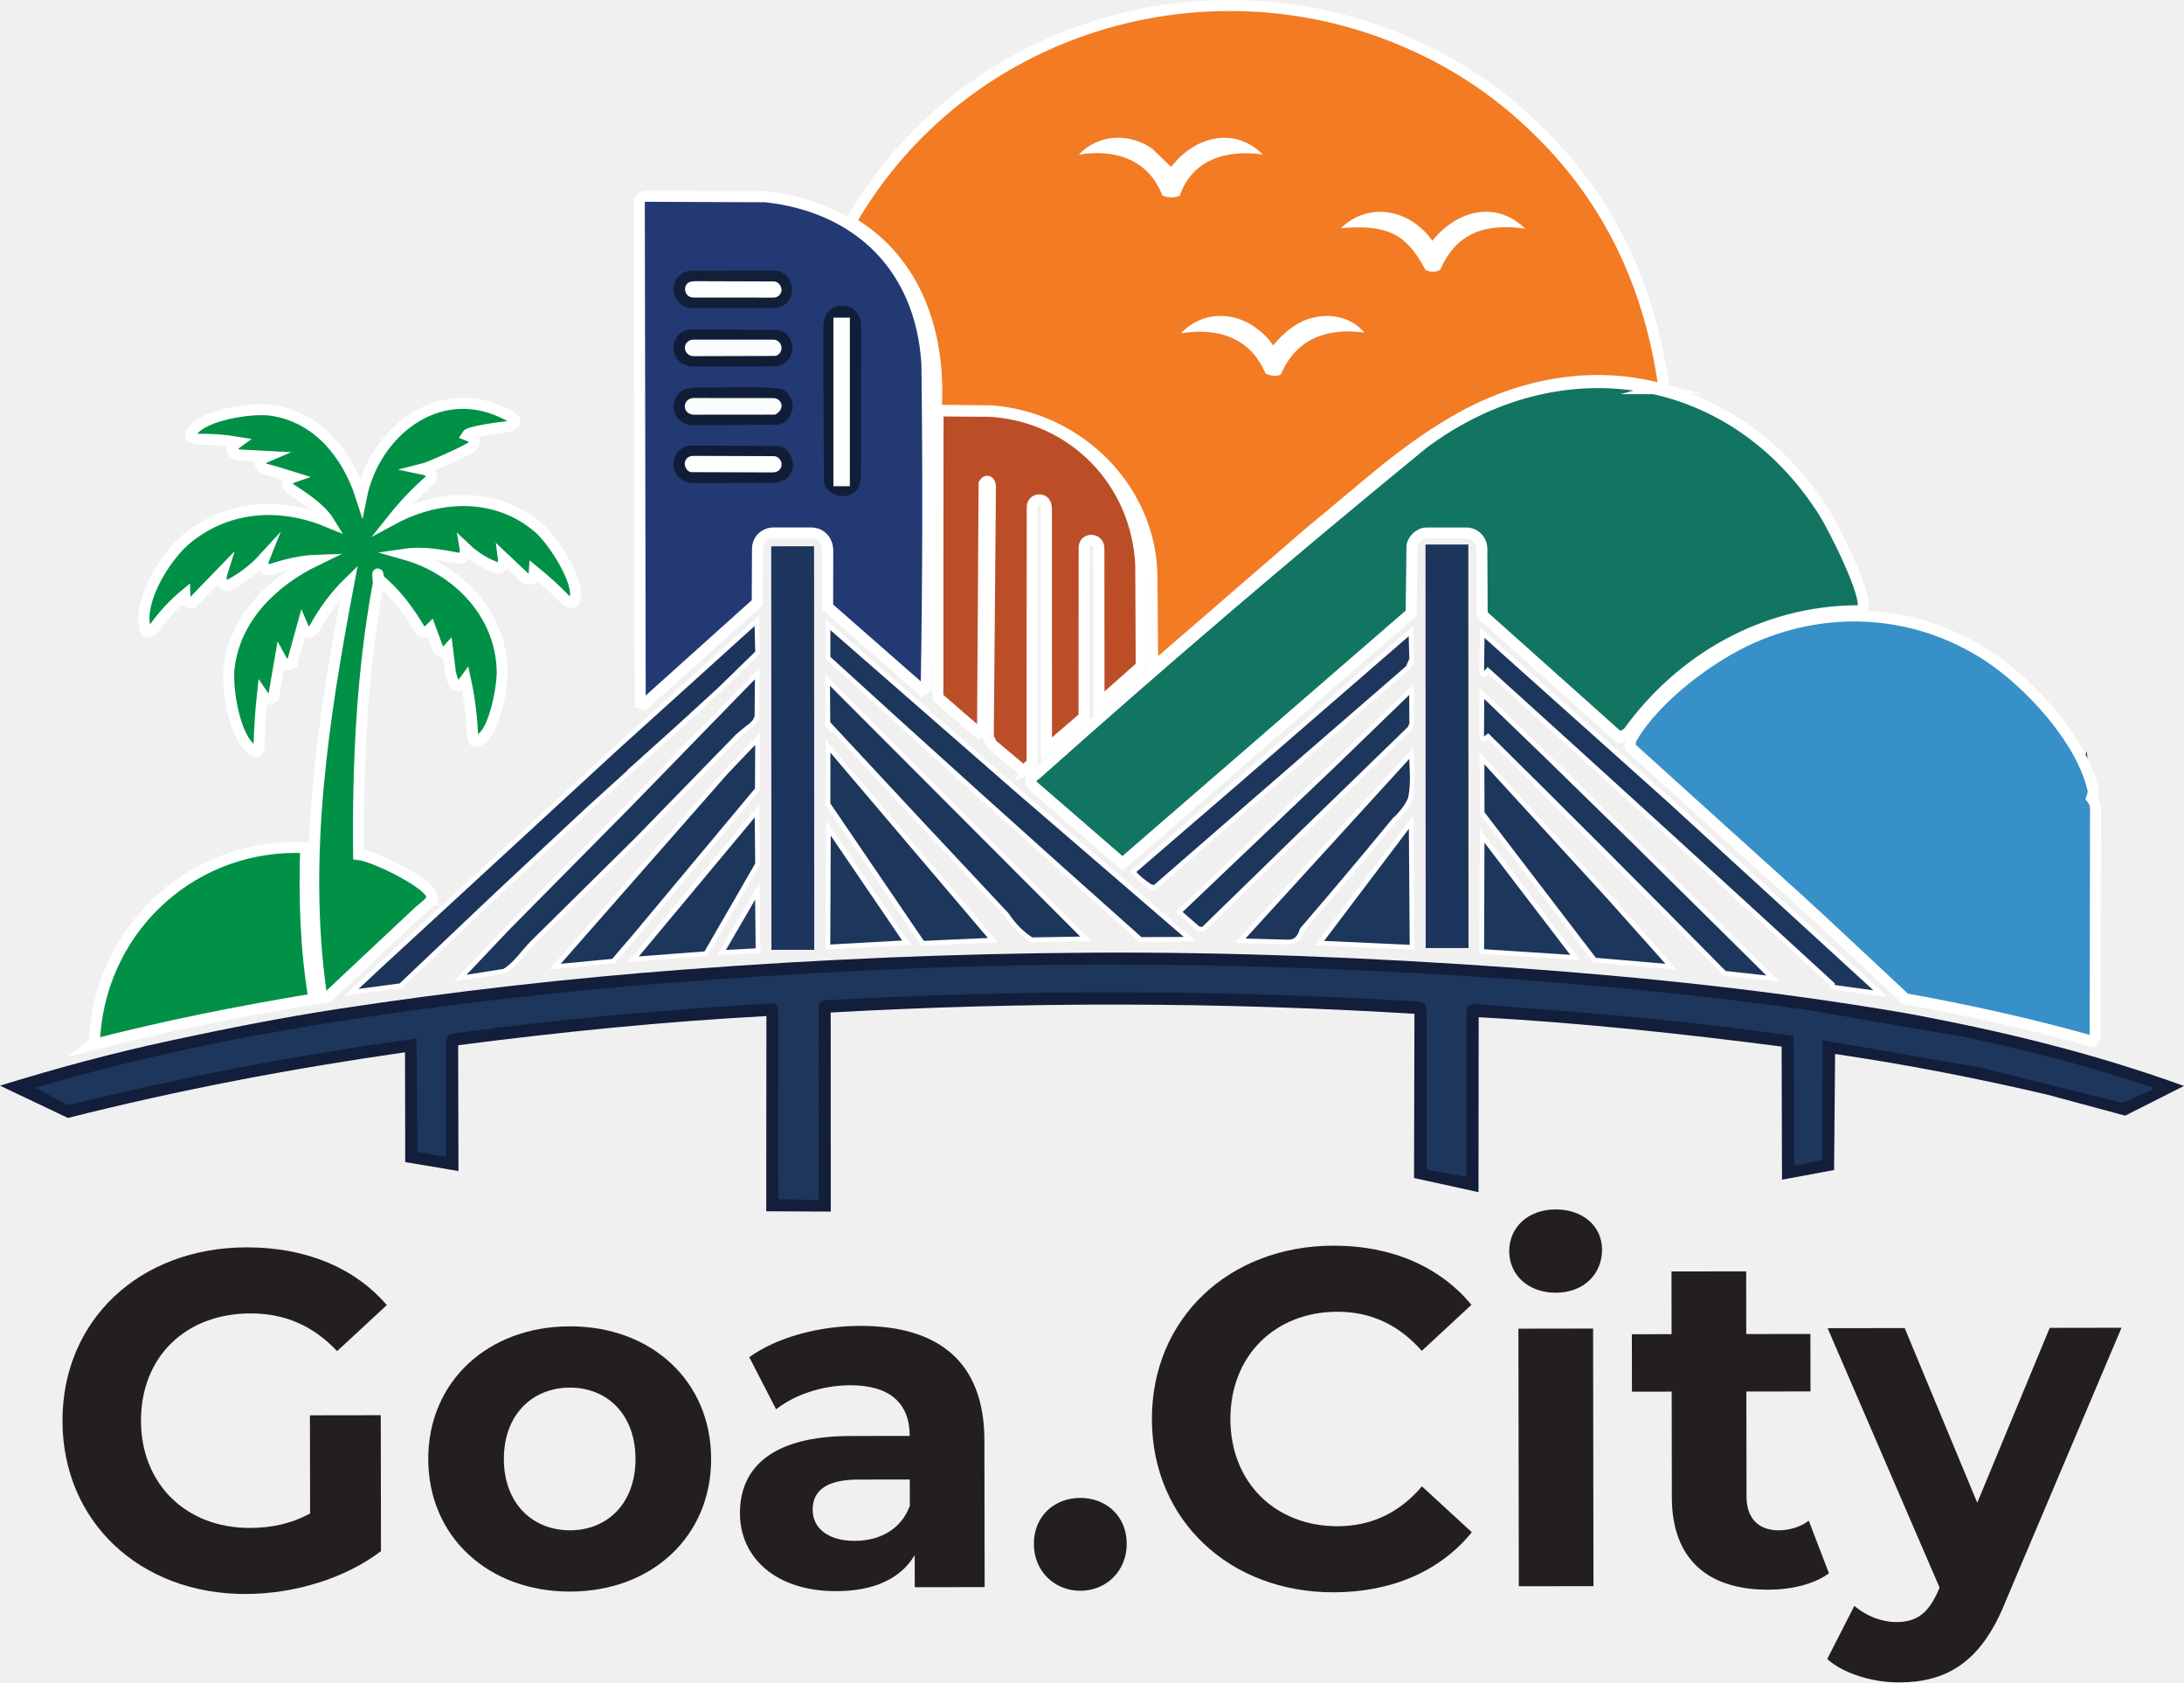
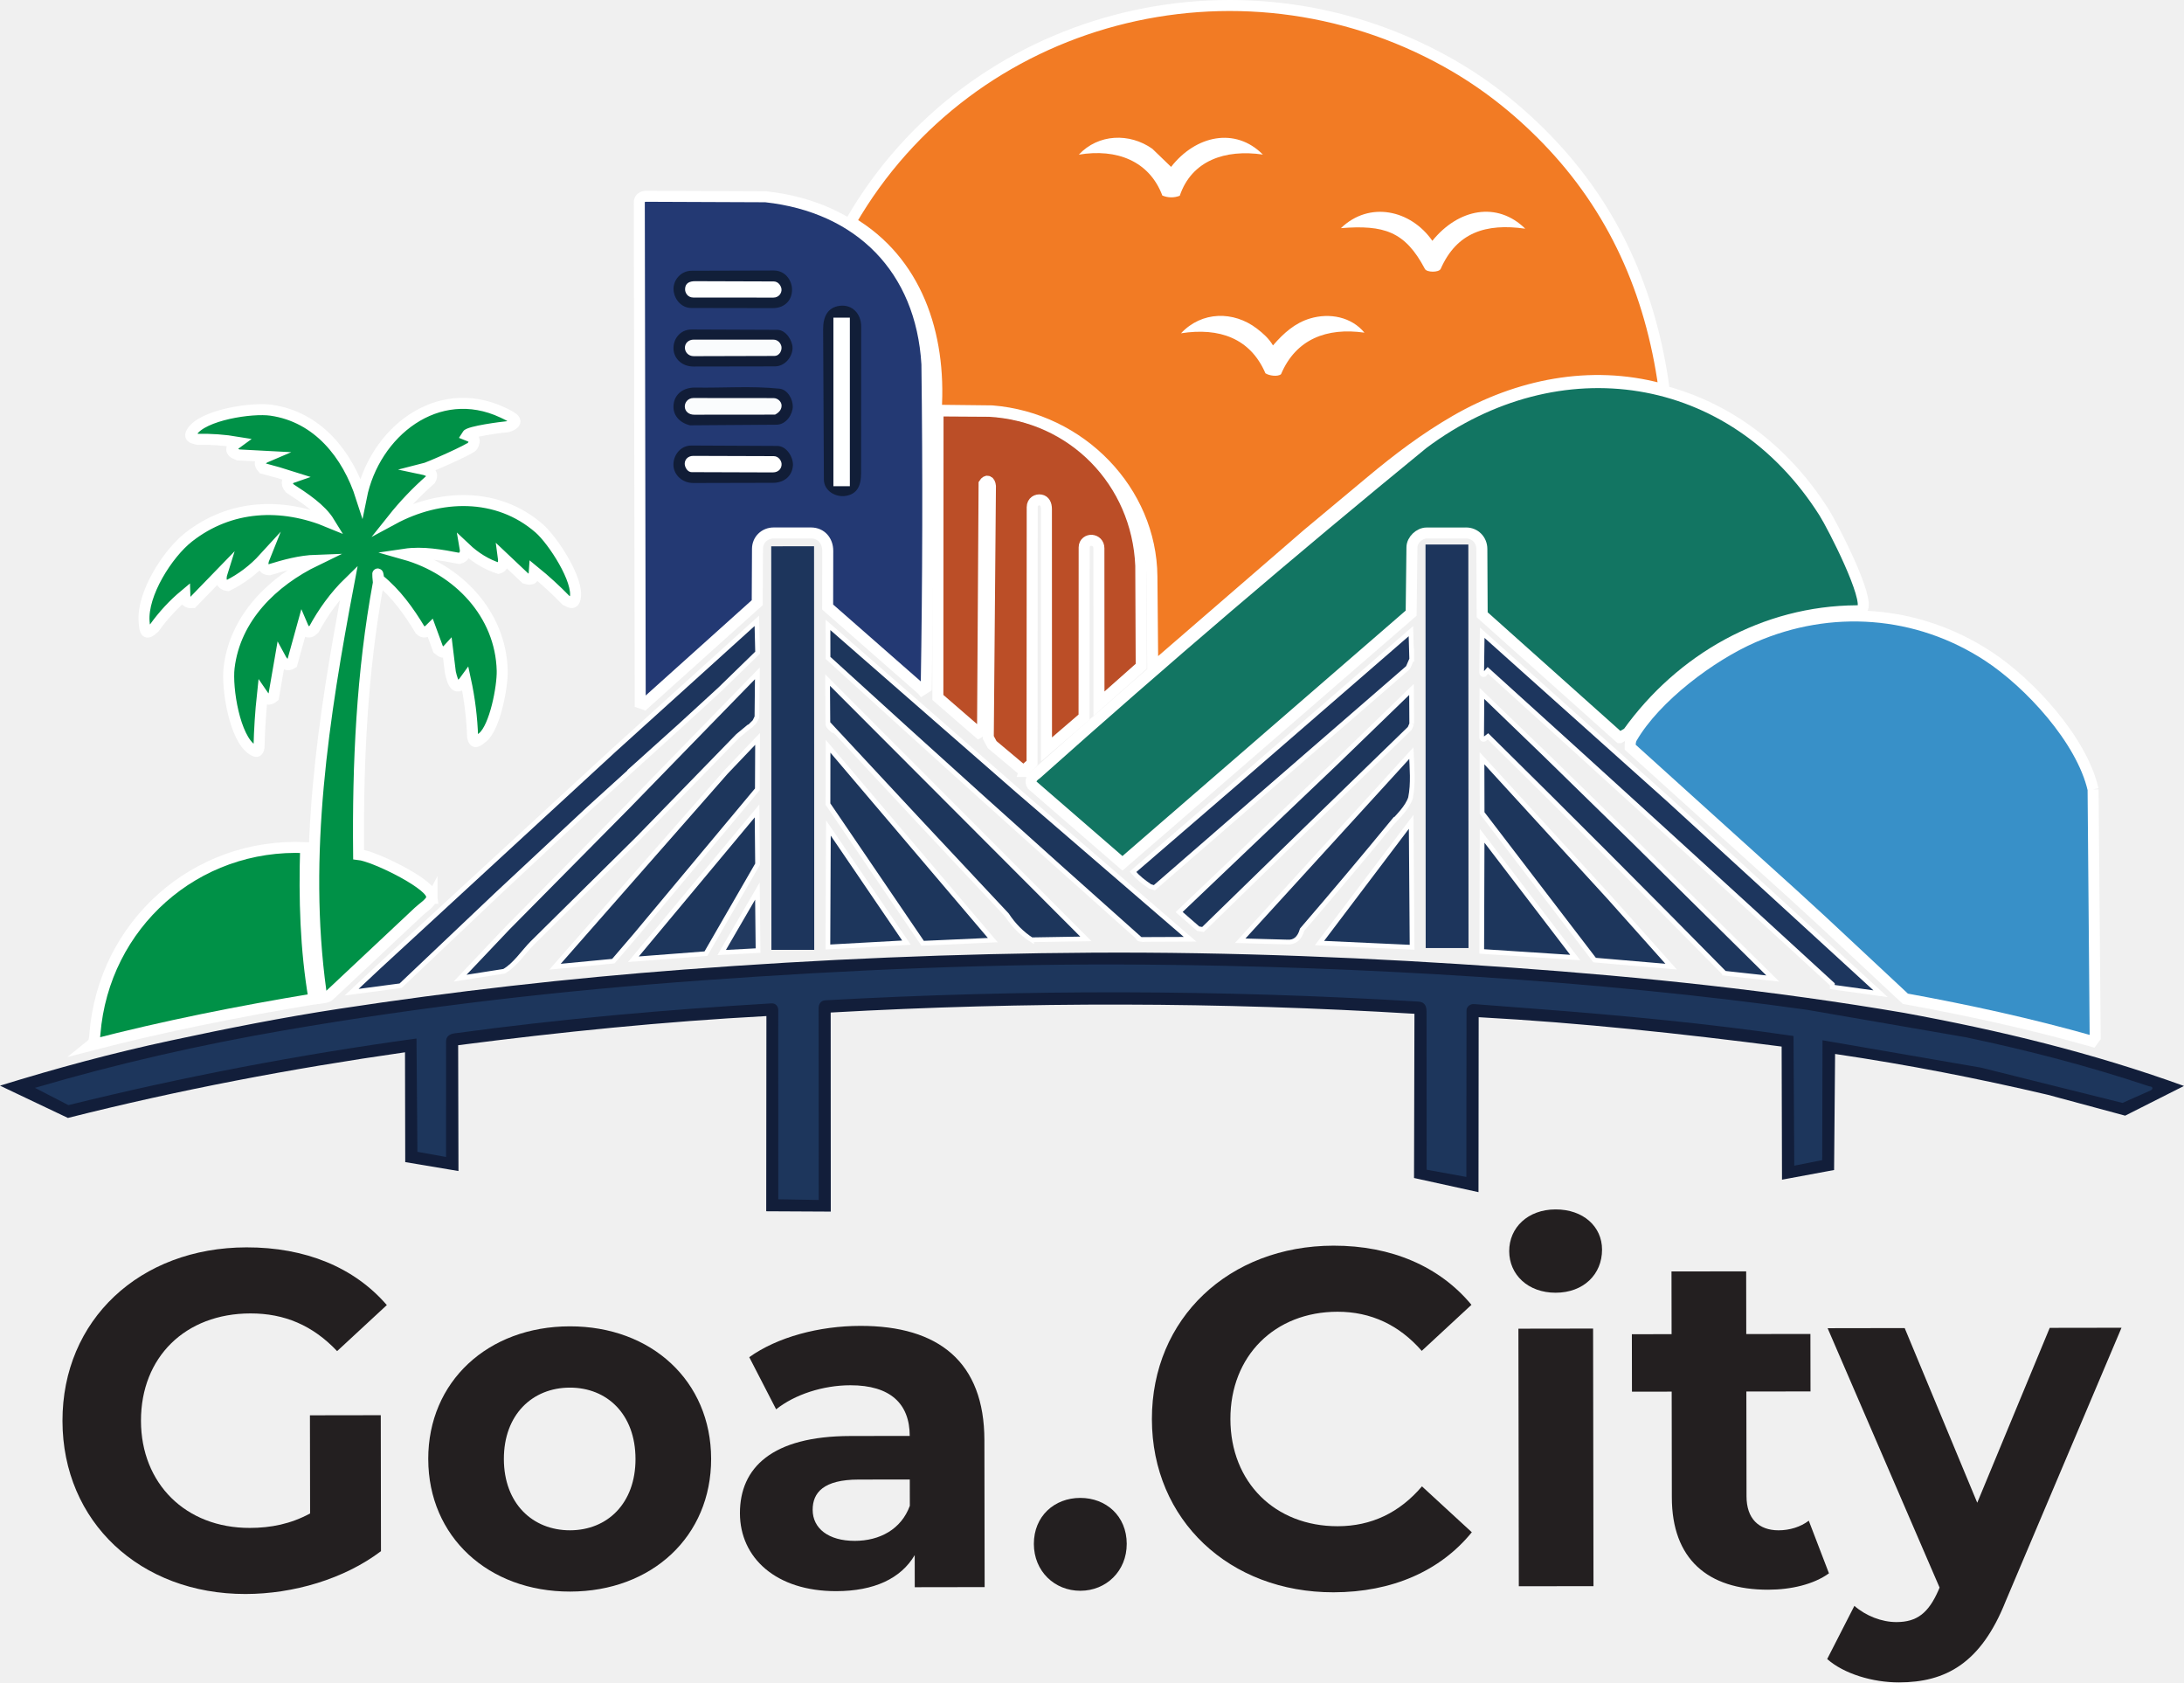
- <svg xmlns="http://www.w3.org/2000/svg" id="Layer_1" viewBox="0 0 1389.18 1069.84">
+ <svg xmlns="http://www.w3.org/2000/svg" id="Layer_1" version="1.1" viewBox="0 0 1389.18 1069.84">
  <defs>
-     <style>.cls-1{fill:#1d355d;}.cls-1,.cls-2,.cls-3,.cls-4,.cls-5,.cls-6,.cls-7,.cls-8,.cls-9,.cls-10,.cls-11,.cls-12,.cls-13{stroke:#fff;stroke-miterlimit:10;}.cls-1,.cls-3,.cls-5,.cls-6,.cls-8,.cls-9,.cls-11{stroke-width:3px;}.cls-2{fill:#127562;}.cls-2,.cls-4,.cls-7,.cls-10,.cls-12,.cls-13{stroke-width:7px;}.cls-3,.cls-14{fill:#1d365c;}.cls-4{fill:#009147;}.cls-5{fill:#21395f;}.cls-15{fill:#231f20;}.cls-16{fill:#111d38;}.cls-17{fill:#1c355d;}.cls-18{fill:#121e3a;}.cls-6{fill:#1e365d;}.cls-7{fill:#bb4e27;}.cls-8{fill:#1d365d;}.cls-9{fill:#1e365c;}.cls-19{fill:#fff;}.cls-10{fill:#233973;}.cls-11{fill:#1d365e;}.cls-12{fill:#f27b24;}.cls-20{fill:#1f383f;}.cls-21{fill:#111d37;}.cls-13{fill:#3890c8;}.cls-22{fill:#111f39;}.cls-23{fill:#111e38;}.cls-24{fill:#feffff;}.cls-25{fill:#fafcfd;}.cls-26{fill:#1d355c;}</style>
+     <style>
+       .st0 {
+         fill: #127562;
+       }
+ 
+       .st0, .st1, .st2, .st3, .st4, .st5, .st6, .st7, .st8, .st9, .st10, .st11, .st12 {
+         stroke: #fff;
+         stroke-miterlimit: 10;
+       }
+ 
+       .st0, .st4, .st8, .st9, .st10, .st12 {
+         stroke-width: 7px;
+       }
+ 
+       .st13 {
+         fill: #111e38;
+       }
+ 
+       .st14 {
+         fill: #231f20;
+       }
+ 
+       .st15 {
+         fill: #111d38;
+       }
+ 
+       .st16, .st11 {
+         fill: #1d365c;
+       }
+ 
+       .st17 {
+         fill: #1c355d;
+       }
+ 
+       .st1 {
+         fill: #1d355d;
+       }
+ 
+       .st1, .st2, .st3, .st5, .st6, .st7, .st11 {
+         stroke-width: 3px;
+       }
+ 
+       .st18 {
+         fill: #121e3a;
+       }
+ 
+       .st2 {
+         fill: #1e365c;
+       }
+ 
+       .st3 {
+         fill: #1e365d;
+       }
+ 
+       .st4 {
+         fill: #bb4e27;
+       }
+ 
+       .st5 {
+         fill: #1d365d;
+       }
+ 
+       .st6 {
+         fill: #21395f;
+       }
+ 
+       .st19 {
+         fill: #fff;
+       }
+ 
+       .st7 {
+         fill: #1d365e;
+       }
+ 
+       .st8 {
+         fill: #3890c8;
+       }
+ 
+       .st20 {
+         fill: #111d37;
+       }
+ 
+       .st9 {
+         fill: #f27b24;
+       }
+ 
+       .st10 {
+         fill: #009147;
+       }
+ 
+       .st21 {
+         fill: #fafcfd;
+       }
+ 
+       .st22 {
+         fill: #feffff;
+       }
+ 
+       .st23 {
+         fill: #111f39;
+       }
+ 
+       .st12 {
+         fill: #233973;
+       }
+ 
+       .st24 {
+         fill: #1d355c;
+       }
+     </style>
  </defs>
-   <path class="cls-20" d="M1328,485.71c-2.26-2.19-1.59-5.7-.83-8.01.66,2.74.48,5.13.83,8.01Z" />
-   <path class="cls-2" d="M1030.22,469.07l-87.45-78.15-.21-41.87c-.03-5.69-4.36-10.13-10.02-10.13l-25.14.03c-4.52,0-9.25,4.42-9.3,9.07l-.5,41.87-183.64,159.1-57.47-49.81c-1.51-2.41-.56-4.79,2.88-7.12,80.34-71.67,162.29-141.67,245.85-210.01,85.86-64.13,196.83-48.1,255.07,43.86,5.63,8.89,29.14,54.84,24.23,61.47-.59.79-1.97.99-3.59,1.02-58.65.39-111.59,30.39-145.51,77.68l-5.19,2.99Z" />
-   <path class="cls-13" d="M1330.42,507.6c1.84,2.17,2.66,4.86,2.48,8.08l-.22,143.99-1.81,2.52c-39.38-11.16-78.72-19.77-118.95-27.09l-52.42-48.95-18.99-17.42-103.62-93.61c0-1.99.05-4.12,1.07-5.88,14.94-25.82,50.31-52.3,77.43-64.09,49.01-21.29,104.06-17.34,148.95,11.92,26.52,17.29,59.7,53.33,66.9,84.82.44,1.92-.2,3.9-.82,5.71Z" />
-   <path class="cls-1" d="M400.34,490.56c-1.43,1.33,32.42-29.15,31.6-28.4l-57.63,52.25-57.42,53.58-62.04,58.82-31.2,4.14,17.03-15.96,149.82-137.99,90.9-82.22.49,20.24-23.95,23.31-28.01,25.67" />
-   <path class="cls-3" d="M726.27,597.42c-1.79-.2-2.53-.62-2.21-1.26-66.25-58.94-132.04-118.2-197.37-177.78l-.03-21.02,120.26,105.03,110.07,94.89-30.72.13Z" />
-   <path class="cls-3" d="M477.2,461.72c-1.19.77,1.48-1.63-7.82,6.2l-63.38,65.12c-2.44,2.41.64-.66,0,0l-67.36,66.58c-5.89,5.93-10.94,13.99-17.99,18l-28.03,4.41,30.29-31.94,76.82-77.64,38.82-39.91,43.2-44.35-.29,27.74c-2.07,4.49-1.16,2.44-4.26,5.79Z" />
-   <path class="cls-3" d="M656.16,597.62c-6.09-3.89-11.34-9.17-15.75-15.83-37.01-39.43-73.65-78.66-109.91-117.71.48,1.05.04,1.01-1.33-.12-.94-1.11-2.55-1.92-2.57-3.85l-.19-27.63,164.27,164.55-34.52.58Z" />
-   <polygon class="cls-3" points="390.12 611.2 353.04 614.74 461.73 491.01 481.87 469.87 481.72 501.95 404.01 595.02 390.12 611.2" />
-   <polygon class="cls-26" points="513.13 604 490.67 604.01 490.56 347.39 517.8 347.38 517.91 604 496.17 604.01 496.19 353.02 512.13 353.03 512.22 599.66 513.13 604" />
-   <polygon class="cls-3" points="586.87 599.83 526.66 511.34 526.71 474.55 631.48 597.82 586.87 599.83" />
-   <polygon class="cls-3" points="449.02 606.44 402.9 609.98 481.52 515.69 481.86 549.54 449.02 606.44" />
-   <polygon class="cls-3" points="576.59 599.44 526.6 602.2 526.93 526.53 576.59 599.44" />
-   <polygon class="cls-5" points="482.17 604.48 459.04 605.72 481.76 566.63 482.17 604.48" />
-   <path class="cls-11" d="M1165.47,627.65l.05-1.71c-72.63-66.68-145.68-133.22-219.15-199.63l-2.3,2.66c-.86.25-1.64-.32-1.62-1.32l.35-25.31,118.53,106.07,134.87,123.51-30.73-4.26Z" />
-   <polygon class="cls-3" points="1062.95 614.68 1014.3 610.52 942.74 517 942.66 482.16 1023.77 570.79 1062.95 614.68" />
-   <path class="cls-17" d="M910.02,599.41l.02-244.8c1.19-6.11,18.71-5.94,20.56-.53l.19,239.17-.69,1.8.16,7.33" />
-   <path class="cls-8" d="M1096.91,618.86c-49.81-50.61-99.95-100.81-150.42-150.61l-2.42,1.85c-.82.28-1.66-.29-1.65-1.28l.2-27.87,39.54,38.13,57.44,56.12,88.02,87.04-30.71-3.36Z" />
-   <path class="cls-6" d="M897.94,419.21l-2.33,5.33c-53.83,46.63-107.6,93.29-161.33,139.98l-2.8-.87c-4.19-2.88-7.47-5.38-10.85-9.26l65.99-56.9,110.82-96.13.51,17.86Z" />
-   <path class="cls-9" d="M885.21,523.54c-18.69,22.7-37.68,45.24-56.96,67.64-1.6,5.59-4.74,8.21-9.42,7.86l-29.96-.82,108.84-119.29c.41,9.64,1.33,19.21-.52,28.46-1.99,6.09-8.01,11.81-11.98,16.16Z" />
-   <path class="cls-3" d="M897.96,460.36l-1.24,2.8c-43.89,42.53-87.74,85.17-131.55,127.91l-3.02-.53-12.14-10.58,99.87-95.11,47.94-46.44.14,21.96Z" />
-   <polygon class="cls-3" points="898.19 602.38 839.31 599.68 897.61 522.61 898.19 602.38" />
-   <polygon class="cls-3" points="1001.96 608.89 942.49 605.02 942.74 531.46 1001.96 608.89" />
-   <path class="cls-18" d="M899.7,644.67c-123.86-7.55-246.87-7.77-371.33-.8l.06,126.59-41.06-.21.12-124.13c-65.45,3.49-130.31,10.05-196.07,18.53l.2,80.01-33.86-5.67-.15-69.83c-72.61,10.4-143.34,23.81-214.42,41.74L0,690.38c36.24-11.2,71.67-20.79,108.68-28.72,36.06-7.73,70.64-14.61,107.21-20.19,72.97-11.13,145.44-19.35,219.24-24.93,86.36-6.54,172.3-10.21,259.12-10.73,89.54-.54,178.3,3.16,267.43,9.51,83.82,5.97,166.66,14.64,249.46,28.76,60.55,11.1,119.31,25.28,178.03,46.48l-37.41,18.89-49.22-13.27c-44.54-10.43-88.41-19.03-135.29-25.96l-.64,73.8-33.13,6.14-.23-84.65c-64.04-8.24-127.17-15.1-192.71-18.67l-.11,111.26-41.01-9.01.27-104.42Z" />
-   <path class="cls-14" d="M907.36,643.01c0-3.77-1.62-5.87-5.13-6.09-125.87-7.68-251.33-7.79-377.23-.83-2.92.16-4.29,2.37-4.29,4.98l.08,121.99-25.75-.43-.02-120.34c0-2.34-1.64-4.41-4.28-4.25-67.72,4.04-134.54,9.92-201.68,19.08-3.09.42-5.32,1.98-5.32,5.12l-.02,73.48-18.22-3.28-.58-72.04c-75.37,10.33-148.5,24.35-221.42,42.35l-21.28-10.99c52.71-15.47,104.74-27.28,158.59-36.58,87.88-15.17,176.03-25.29,265.26-31.72,93.96-6.78,187.66-10.83,281.85-10.06,135.41,1.09,287.92,9.95,421.62,28.76l101.1,17.48c39.64,8.37,77.73,18.24,116.1,31.04.91.3,1.95.12,2.27.97.26.66-.08,1.31-1.02,1.73l-17.93,7.97-89.99-22.43-100.83-17.42-.18,76.22-17.78,3.53-.48-82.46c-55.28-8.09-109.02-13.06-163.7-17.26l-39.59-3.04c-2.16-.17-4.69,1.51-4.7,4.04l-.11,105.88-25.25-4.59-.06-100.78Z" />
-   <path class="cls-4" d="M274.8,571.25c-2.01,3.82-5.49,5.64-8.57,8.53l-56.49,53.02c-1.72,1.61-4.21,1.71-6.18,1.95-.11-1.49.08-2.96.55-4.42-11.97-86.79,1.6-174.49,17.86-260.09-8.97,8.74-16.33,18.95-22.3,29.95-3.39,3.4-5.86,1.19-7.3-2.21l-6.61,23.92c-2.76,1.8-5.25.65-7.47-3.47l-4.29,24.78c-3.03,2.45-4.92,1.58-7.07-1.58-1.2,11.15-1.92,22.36-2.18,33.63-.63,3.17-1.61,3.11-4.18,1.48-11.37-7.2-16.41-39.09-14.84-52.18,3.8-31.73,27.67-54.92,55.38-68.31-10.23.35-20.12,3.07-29.83,6.08-4.64-.24-4.58-4.05-3.18-7.53-6.74,7.39-14.48,13.26-23.21,17.59-4.01-.49-5.16-3.41-3.46-8.77l-19.03,19.62c-3.69.24-4.75-1.3-4.85-4.94-7.19,5.99-13.66,12.97-19.39,20.95-5.52,5.13-5.99,2.5-6.5-3.99-1.38-17.5,14.87-43.13,28.34-53.68,26.41-20.68,59.09-22.11,89.45-9.45-5.31-8.65-15.94-15.58-25.1-21.53-3-3.53-1.69-5.87,2.13-7.18-6.24-2-12.67-3.86-19.29-5.58-2.86-3.09-1.96-5.62,2.72-7.6l-18.41-.97c-5.86-2.13-4.98-4.67-.28-8.06-8.4-1.41-16.9-2.02-25.51-1.84-3.81-.87-5.68-1.51-3.54-4.86,6.82-10.68,37.99-15.43,50.31-13.65,29.61,4.26,48.6,28.08,57.33,55.34,8.27-41.25,48.42-73.34,89.89-53.88,6.28,2.95,12.15,5.83,3.55,8.96-4.36.4-24.8,3.06-26.21,5.42,3.95,1.56,6.04,2.45,3.51,7-1.01,1.81-27.85,13.74-31.6,14.66,3.62.76,7.24,2.48,4.79,6.69-8.77,7.7-16.77,16.09-24,25.18,29.89-16.18,66.64-17.43,93.25,5.79,8.7,7.59,25.52,33.26,22.85,44.53-.88,3.7-2.61,2.99-5.85,1.16-6.36-6.54-13.06-12.68-20.1-18.4-.28,4.28-.94,5.94-5.62,4.53l-14.11-13.33c.53,3.84-.49,6.13-3.04,6.86-7.73-2.51-14.82-6.82-21.28-12.94.63,3.63-.61,5.85-3.7,6.67-11.44-2.19-23.19-4.39-34.79-2.67,33.84,9.54,61.21,37.9,62.09,74.06.25,10.28-4.61,35.93-12.39,42.37-3.4,2.81-5.39,4.43-6.43-.1-.41-12.35-1.92-24.53-4.53-36.53-5.86,8.15-7.94,2.59-9.63-4.71l-1.75-14.26c-2.18,2.41-3.71,1.61-6.01-.35l-4.84-13.18c-2.55,2.54-4.75,2.83-6.61.88-7.17-11.93-15.39-23.36-26.28-32.15-.83-5.23-.92-4.55-.27,2.05-10.57,57.03-13.2,115.4-12.59,172.87,9.96,1.12,42.94,17.34,46.06,25.19.34.85.52,1.76.66,2.69Z" />
-   <path class="cls-4" d="M199.73,635.21c-47.75,7.91-95,17.27-142.01,29.48,2.35-1.89,2.42-4.28,2.66-7.31,5.58-69.42,63.95-121.65,134.03-118.38-.96,32.44-.11,64.5,5.32,96.21Z" />
-   <path class="cls-10" d="M586.55,438.71l-60.11-52.71.07-35.74c.01-6.28-4.12-11.35-10.65-11.35h-23.69c-5.81-.02-10.32,4.36-10.35,10.08l-.17,34.25-71.92,64.62-2.5-.87-.59-318.14c-.02-2.36,1.41-3.62,3.66-4.04l76.69.31c59.7,6.54,98.98,45.81,102.59,106.42.86,68.73.72,137.25-.44,205.54l-2.58,1.64Z" />
-   <path class="cls-21" d="M492.81,232.98l-51.73.09c-6.96.01-12.13-4.62-12.65-10.68-.56-6.54,4.06-12.89,11.48-12.86l54.5.22c5.67.02,9.69,7.05,9.71,11.44.02,5.38-4.52,11.78-11.31,11.79Z" />
-   <path class="cls-25" d="M492.44,226.35l-51.18.14c-3.43,0-5.57-2.62-5.61-5.29-.05-2.81,2.16-5.24,5.61-5.24l50.67.02c2.86,0,4.64,2.22,5.09,4.24.5,2.23-.9,6.12-4.59,6.13Z" />
-   <path class="cls-23" d="M547.7,300.95c0,8.28-2.66,13.4-10.16,14.45-5.74.81-13.46-3.01-13.49-10.53l-.48-95.44c-.04-7.95,2.84-14.06,10.69-14.98s13.51,5.05,13.5,13.21l-.06,93.29Z" />
-   <rect class="cls-24" x="530.5" y="201.17" width="10.47" height="107.18" transform="translate(-.4 .83)" />
-   <path class="cls-21" d="M491.62,307.02l-50.64.12c-6.73.02-12.24-4.86-12.61-11.03s4.15-12.84,11.52-12.8l54.46.26c6.34.03,10.32,7.68,10.02,12.34-.42,6.58-5.35,11.1-12.74,11.12Z" />
-   <path class="cls-19" d="M491.5,300.41l-51.48-.17c-3.06,0-4.56-3.65-4.49-5.49.1-2.66,2.15-4.86,5.48-4.85l51.12.16c2.96,0,4.83,2.72,5,4.78.22,2.63-1.53,5.58-5.62,5.57Z" />
-   <path class="cls-22" d="M491.56,195.94l-51.77-.09c-6.82-.01-11.29-6.19-11.38-12.07-.09-5.72,4.64-11.6,11.55-11.62l52.16-.15c7.15-.02,11.48,5.98,11.67,11.8.21,6.56-4.18,12.13-12.24,12.12Z" />
-   <path class="cls-24" d="M491.95,189.25l-50.85-.03c-3.67,0-5.42-2.99-5.34-5.46.12-3.7,2.73-4.96,6.48-4.95l49.89.16c2.95,0,4.74,2.81,4.95,4.87.27,2.54-1.72,5.41-5.14,5.41Z" />
-   <path class="cls-16" d="M493.9,270.07l-55.03.39c-7.03-1.77-11.05-6.79-10.44-13.07.69-7.06,6.52-11.07,13.84-10.94,18.02.31,35.53-1.13,53.45.7,5.42.55,8.6,6.89,8.55,11.35-.04,4.74-4.03,11.53-10.37,11.57Z" />
-   <path class="cls-25" d="M492.99,263.66l-51.48.05c-3.46,0-5.84-2.19-5.93-5.09-.09-2.69,2.02-5.52,5.52-5.52l50.86.05c2.86,0,4.95,2.28,5.15,4.31.22,2.35-.98,4.56-4.11,6.2Z" />
-   <path class="cls-7" d="M651.39,490.54l-20.31-17.04-2.46-4.56,1.37-159.82c-.3-3.21-2.32-4.33-4.04-1.54l-.98,156.85-2.5,1.52-25.92-22.45.11-182.19,32.43.2c53.24,2.9,94.3,44.85,96.52,98.23l.28,63.95-26.86,23.79-.05-98.83c0-3.13-2.17-4.83-4.44-5.05s-4.93,1.32-4.94,4.51l-.07,107.9-23.88,20.53-.05-152.8c0-3.12-1.14-5.34-3.61-5.79s-5.42,1.02-5.43,4.58l-.1,162.69c-1.46,1.79-4.58,3.59-5.1,5.33Z" />
-   <path class="cls-12" d="M1055.98,247.13c-44.36-11.84-90.43-2.62-130.18,20.34-19.53,11.29-36.51,24.16-53.77,38.55l-40.25,33.55-98.56,85.24-.52-58.33c-.49-54.03-44.96-100.64-101.66-105.2l-35.55-.4c3.13-48.45-12.54-95.03-54.42-119.72C617.2,9.29,787.21-34.83,920.37,39.48c23.69,13.22,44.39,29.5,63.25,48.89,42.79,43.98,66.37,97.45,74.76,158.2-.99.7-2.02.45-2.41.56Z" />
-   <path class="cls-19" d="M867.89,211.54c-23.94-3.42-43.6,4.08-53.05,26.38-2.03,1.79-7.62,1.02-9.94-.56-9.59-22.27-29.35-29.24-53.69-25.42,13.18-14.1,33.46-14.34,48.29-2.97,4.07,3.12,7.56,6.26,10.21,10.68,6.9-7.96,14.03-14.26,23.53-17.11,12.54-3.77,26.38-1,34.66,9.01Z" />
-   <path class="cls-19" d="M803.28,98.29c-24.06-3.55-45.34,3.88-52.87,26.2-3.73,1.39-7.41,1.34-11.08-.15-8.31-22.02-29.07-30.01-53.13-26,12.48-13.32,32.31-13.93,46.75-3.74l11.95,11.53c15.62-20.05,40.86-25.51,58.37-7.85Z" />
-   <path class="cls-19" d="M970.16,145.42c-25.07-3.58-43.62,2.44-53.81,25.63-1.25,2.29-8.81,2.26-10.02-.05-12.58-23.89-26.05-28.09-53.41-25.92,18.07-17.45,44.42-11.66,58.16,8.05,16.58-20.46,41.22-25.22,59.08-7.72Z" />
-   <polygon class="cls-26" points="929.3 602.86 906.84 602.87 906.73 346.25 933.97 346.24 934.08 602.86 912.34 602.87 912.36 351.88 928.3 351.89 928.39 598.52 929.3 602.86" />
-   <path class="cls-15" d="M197.14,900l45.06-.07.13,86.47c-23.42,17.7-55.67,27.18-86.12,27.23-66.98.1-116.37-45.79-116.47-110.03-.1-64.24,49.15-110.29,117.05-110.4,37.45-.06,68.52,12.68,89.26,36.7l-31.62,29.28c-15.55-16.42-33.53-24-55.15-23.97-41.41.06-69.68,27.81-69.61,68.31.06,39.88,28.42,68.16,69.22,68.09,13.4-.02,25.88-2.48,38.35-9.19l-.1-62.41Z" />
-   <path class="cls-15" d="M272.39,927.89c-.08-49.32,37.93-84.39,89.99-84.47s89.87,34.87,89.95,84.2-37.62,84.39-89.68,84.47-90.17-34.87-90.25-84.2ZM404.22,927.69c-.04-28.31-18.03-45.34-41.78-45.3-23.75.04-41.99,17.12-41.94,45.43s18.34,45.34,42.09,45.3c23.75-.04,41.68-17.11,41.64-45.43Z" />
-   <path class="cls-15" d="M626.15,915.77l.15,93.47-44.45.07-.03-20.4c-8.81,14.93-25.84,22.87-49.9,22.91-38.36.06-61.23-21.22-61.27-49.53-.04-28.92,20.32-49.05,70.25-49.13l37.75-.06c-.03-20.4-12.23-32.25-37.8-32.21-17.35.03-35.31,5.84-47.17,15.3l-17.1-33.16c17.94-12.81,44.42-19.86,70.6-19.9,49.93-.08,78.89,23.02,78.97,72.64ZM578.72,957.56l-.03-16.75-32.58.05c-22.23.03-29.21,8.26-29.2,19.23.02,11.87,10.08,19.77,26.82,19.75,15.83-.02,29.52-7.35,34.98-22.28Z" />
-   <path class="cls-15" d="M657.61,981.79c-.03-17.66,13.05-29.25,29.49-29.27,16.44-.03,29.55,11.52,29.58,29.18.03,17.35-13.05,29.86-29.49,29.88-16.44.03-29.55-12.44-29.58-29.79Z" />
-   <path class="cls-15" d="M732.69,902.51c-.1-64.24,49.15-110.29,115.52-110.39,36.84-.06,67.61,13.29,87.74,37.62l-31.62,29.28c-14.33-16.42-32.31-24.92-53.62-24.88-39.88.06-68.16,28.12-68.09,68.3s28.42,68.16,68.31,68.09c21.31-.03,39.26-8.59,53.54-25.35l31.71,29.18c-20.06,24.69-50.79,38.14-87.93,38.19-66.07.1-115.46-45.79-115.56-110.03Z" />
-   <path class="cls-15" d="M959.96,795.6c-.02-14.92,11.83-26.51,29.49-26.53,17.66-.03,29.55,10.92,29.57,25.53.02,15.83-11.83,27.42-29.49,27.45-17.66.03-29.55-11.52-29.57-26.44ZM965.82,844.91l47.5-.07.25,163.8-47.5.07-.25-163.8Z" />
-   <path class="cls-15" d="M1163.35,1000.49c-9.73,7.02-24.04,10.39-38.65,10.41-38.67.06-61.23-19.69-61.29-58.67l-.1-67.29-25.27.04-.06-36.54,25.27-.04-.06-39.88,47.5-.07.06,39.88,40.8-.06.06,36.54-40.8.06.1,66.68c.02,14,7.65,21.6,20.43,21.58,7-.01,14-2.15,19.17-6.12l12.84,33.47Z" />
-   <path class="cls-15" d="M1349.43,844.32l-73.71,173.96c-15.77,39.6-38.28,51.51-67.81,51.56-16.75.03-35.02-5.43-45.69-14.85l17.3-33.82c7.32,6.38,17.37,10.33,26.81,10.31,13.09-.02,20.39-5.82,26.76-20.44l.61-1.52-71.2-164.91,49.02-.08,46.15,111.06,46.1-111.2,45.67-.07Z" />
+   <path class="st0" d="M1030.22,469.07l-87.45-78.15-.21-41.87c-.03-5.69-4.36-10.13-10.02-10.13l-25.14.03c-4.52,0-9.25,4.42-9.3,9.07l-.5,41.87-183.64,159.1-57.47-49.81c-1.51-2.41-.56-4.79,2.88-7.12,80.34-71.67,162.29-141.67,245.85-210.01,85.86-64.13,196.83-48.1,255.07,43.86,5.63,8.89,29.14,54.84,24.23,61.47-.59.79-1.97.99-3.59,1.02-58.65.39-111.59,30.39-145.51,77.68l-5.19,2.99h0Z" />
+   <path class="st8" d="M1331.35,501.99l1.33,157.68-1.81,2.52c-39.38-11.16-78.72-19.77-118.95-27.09l-52.42-48.95-18.99-17.42-103.62-93.61c0-1.99.05-4.12,1.07-5.88,14.94-25.82,50.31-52.3,77.43-64.09,49.01-21.29,104.06-17.34,148.95,11.92,26.52,17.29,59.81,53.43,67.01,84.92" />
+   <path class="st1" d="M400.34,490.56c-1.43,1.33,32.42-29.15,31.6-28.4l-57.63,52.25-57.42,53.58-62.04,58.82-31.2,4.14,17.03-15.96,149.82-137.99,90.9-82.22.49,20.24-23.95,23.31-28.01,25.67" />
+   <path class="st11" d="M726.27,597.42c-1.79-.2-2.53-.62-2.21-1.26-66.25-58.94-132.04-118.2-197.37-177.78l-.03-21.02,120.26,105.03,110.07,94.89-30.72.13h0Z" />
+   <path class="st11" d="M477.2,461.72c-1.19.77,1.48-1.63-7.82,6.2l-63.38,65.12c-2.44,2.41.64-.66,0,0l-67.36,66.58c-5.89,5.93-10.94,13.99-17.99,18l-28.03,4.41,30.29-31.94,76.82-77.64,38.82-39.91,43.2-44.35-.29,27.74c-2.07,4.49-1.16,2.44-4.26,5.79h0Z" />
+   <path class="st11" d="M656.16,597.62c-6.09-3.89-11.34-9.17-15.75-15.83-37.01-39.43-73.65-78.66-109.91-117.71.48,1.05.04,1.01-1.33-.12-.94-1.11-2.55-1.92-2.57-3.85l-.19-27.63,164.27,164.55-34.52.58h0Z" />
+   <polygon class="st11" points="390.12 611.2 353.04 614.74 461.73 491.01 481.87 469.87 481.72 501.95 404.01 595.02 390.12 611.2" />
+   <polygon class="st24" points="513.13 604 490.67 604.01 490.56 347.39 517.8 347.38 517.91 604 496.17 604.01 496.19 353.02 512.13 353.03 512.22 599.66 513.13 604" />
+   <polygon class="st11" points="586.87 599.83 526.66 511.34 526.71 474.55 631.48 597.82 586.87 599.83" />
+   <polygon class="st11" points="449.02 606.44 402.9 609.98 481.52 515.69 481.86 549.54 449.02 606.44" />
+   <polygon class="st11" points="576.59 599.44 526.6 602.2 526.93 526.53 576.59 599.44" />
+   <polygon class="st6" points="482.17 604.48 459.04 605.72 481.76 566.63 482.17 604.48" />
+   <path class="st7" d="M1165.47,627.65l.05-1.71c-72.63-66.68-145.68-133.22-219.15-199.63l-2.3,2.66c-.86.25-1.64-.32-1.62-1.32l.35-25.31,118.53,106.07,134.87,123.51-30.73-4.26h0Z" />
+   <polygon class="st11" points="1062.95 614.68 1014.3 610.52 942.74 517 942.66 482.16 1023.77 570.79 1062.95 614.68" />
+   <path class="st17" d="M910.02,599.41l.02-244.8c1.19-6.11,18.71-5.94,20.56-.53l.19,239.17-.69,1.8.16,7.33" />
+   <path class="st5" d="M1096.91,618.86c-49.81-50.61-99.95-100.81-150.42-150.61l-2.42,1.85c-.82.28-1.66-.29-1.65-1.28l.2-27.87,39.54,38.13,57.44,56.12,88.02,87.04-30.71-3.36v-.02Z" />
+   <path class="st3" d="M897.94,419.21l-2.33,5.33c-53.83,46.63-107.6,93.29-161.33,139.98l-2.8-.87c-4.19-2.88-7.47-5.38-10.85-9.26l65.99-56.9,110.82-96.13.51,17.86h-.01Z" />
+   <path class="st2" d="M885.21,523.54c-18.69,22.7-37.68,45.24-56.96,67.64-1.6,5.59-4.74,8.21-9.42,7.86l-29.96-.82,108.84-119.29c.41,9.64,1.33,19.21-.52,28.46-1.99,6.09-8.01,11.81-11.98,16.16h0Z" />
+   <path class="st11" d="M897.96,460.36l-1.24,2.8c-43.89,42.53-87.74,85.17-131.55,127.91l-3.02-.53-12.14-10.58,99.87-95.11,47.94-46.44.14,21.96h0Z" />
+   <polygon class="st11" points="898.19 602.38 839.31 599.68 897.61 522.61 898.19 602.38" />
+   <polygon class="st11" points="1001.96 608.89 942.49 605.02 942.74 531.46 1001.96 608.89" />
+   <path class="st18" d="M899.7,644.67c-123.86-7.55-246.87-7.77-371.33-.8l.06,126.59-41.06-.21.12-124.13c-65.45,3.49-130.31,10.05-196.07,18.53l.2,80.01-33.86-5.67-.15-69.83c-72.61,10.4-143.34,23.81-214.42,41.74L0,690.38c36.24-11.2,71.67-20.79,108.68-28.72,36.06-7.73,70.64-14.61,107.21-20.19,72.97-11.13,145.44-19.35,219.24-24.93,86.36-6.54,172.3-10.21,259.12-10.73,89.54-.54,178.3,3.16,267.43,9.51,83.82,5.97,166.66,14.64,249.46,28.76,60.55,11.1,119.31,25.28,178.03,46.48l-37.41,18.89-49.22-13.27c-44.54-10.43-88.41-19.03-135.29-25.96l-.64,73.8-33.13,6.14-.23-84.65c-64.04-8.24-127.17-15.1-192.71-18.67l-.11,111.26-41.01-9.01.27-104.42h.01Z" />
+   <path class="st16" d="M907.36,643.01c0-3.77-1.62-5.87-5.13-6.09-125.87-7.68-251.33-7.79-377.23-.83-2.92.16-4.29,2.37-4.29,4.98l.08,121.99-25.75-.43-.02-120.34c0-2.34-1.64-4.41-4.28-4.25-67.72,4.04-134.54,9.92-201.68,19.08-3.09.42-5.32,1.98-5.32,5.12l-.02,73.48-18.22-3.28-.58-72.04c-75.37,10.33-148.5,24.35-221.42,42.35l-21.28-10.99c52.71-15.47,104.74-27.28,158.59-36.58,87.88-15.17,176.03-25.29,265.26-31.72,93.96-6.78,187.66-10.83,281.85-10.06,135.41,1.09,287.92,9.95,421.62,28.76l101.1,17.48c39.64,8.37,77.73,18.24,116.1,31.04.91.3,1.95.12,2.27.97.26.66-.08,1.31-1.02,1.73l-17.93,7.97-89.99-22.43-100.83-17.42-.18,76.22-17.78,3.53-.48-82.46c-55.28-8.09-109.02-13.06-163.7-17.26l-39.59-3.04c-2.16-.17-4.69,1.51-4.7,4.04l-.11,105.88-25.25-4.59-.06-100.78-.03-.03Z" />
+   <path class="st10" d="M274.8,571.25c-2.01,3.82-5.49,5.64-8.57,8.53l-56.49,53.02c-1.72,1.61-4.21,1.71-6.18,1.95-.11-1.49.08-2.96.55-4.42-11.97-86.79,1.6-174.49,17.86-260.09-8.97,8.74-16.33,18.95-22.3,29.95-3.39,3.4-5.86,1.19-7.3-2.21l-6.61,23.92c-2.76,1.8-5.25.65-7.47-3.47l-4.29,24.78c-3.03,2.45-4.92,1.58-7.07-1.58-1.2,11.15-1.92,22.36-2.18,33.63-.63,3.17-1.61,3.11-4.18,1.48-11.37-7.2-16.41-39.09-14.84-52.18,3.8-31.73,27.67-54.92,55.38-68.31-10.23.35-20.12,3.07-29.83,6.08-4.64-.24-4.58-4.05-3.18-7.53-6.74,7.39-14.48,13.26-23.21,17.59-4.01-.49-5.16-3.41-3.46-8.77l-19.03,19.62c-3.69.24-4.75-1.3-4.85-4.94-7.19,5.99-13.66,12.97-19.39,20.95-5.52,5.13-5.99,2.5-6.5-3.99-1.38-17.5,14.87-43.13,28.34-53.68,26.41-20.68,59.09-22.11,89.45-9.45-5.31-8.65-15.94-15.58-25.1-21.53-3-3.53-1.69-5.87,2.13-7.18-6.24-2-12.67-3.86-19.29-5.58-2.86-3.09-1.96-5.62,2.72-7.6l-18.41-.97c-5.86-2.13-4.98-4.67-.28-8.06-8.4-1.41-16.9-2.02-25.51-1.84-3.81-.87-5.68-1.51-3.54-4.86,6.82-10.68,37.99-15.43,50.31-13.65,29.61,4.26,48.6,28.08,57.33,55.34,8.27-41.25,48.42-73.34,89.89-53.88,6.28,2.95,12.15,5.83,3.55,8.96-4.36.4-24.8,3.06-26.21,5.42,3.95,1.56,6.04,2.45,3.51,7-1.01,1.81-27.85,13.74-31.6,14.66,3.62.76,7.24,2.48,4.79,6.69-8.77,7.7-16.77,16.09-24,25.18,29.89-16.18,66.64-17.43,93.25,5.79,8.7,7.59,25.52,33.26,22.85,44.53-.88,3.7-2.61,2.99-5.85,1.16-6.36-6.54-13.06-12.68-20.1-18.4-.28,4.28-.94,5.94-5.62,4.53l-14.11-13.33c.53,3.84-.49,6.13-3.04,6.86-7.73-2.51-14.82-6.82-21.28-12.94.63,3.63-.61,5.85-3.7,6.67-11.44-2.19-23.19-4.39-34.79-2.67,33.84,9.54,61.21,37.9,62.09,74.06.25,10.28-4.61,35.93-12.39,42.37-3.4,2.81-5.39,4.43-6.43-.1-.41-12.35-1.92-24.53-4.53-36.53-5.86,8.15-7.94,2.59-9.63-4.71l-1.75-14.26c-2.18,2.41-3.71,1.61-6.01-.35l-4.84-13.18c-2.55,2.54-4.75,2.83-6.61.88-7.17-11.93-15.39-23.36-26.28-32.15-.83-5.23-.92-4.55-.27,2.05-10.57,57.03-13.2,115.4-12.59,172.87,9.96,1.12,42.94,17.34,46.06,25.19.34.85.52,1.76.66,2.69h-.03Z" />
+   <path class="st10" d="M199.73,635.21c-47.75,7.91-95,17.27-142.01,29.48,2.35-1.89,2.42-4.28,2.66-7.31,5.58-69.42,63.95-121.65,134.03-118.38-.96,32.44-.11,64.5,5.32,96.21h0Z" />
+   <path class="st12" d="M586.55,438.71l-60.11-52.71.07-35.74c.01-6.28-4.12-11.35-10.65-11.35h-23.69c-5.81-.02-10.32,4.36-10.35,10.08l-.17,34.25-71.92,64.62-2.5-.87-.59-318.14c-.02-2.36,1.41-3.62,3.66-4.04l76.69.31c59.7,6.54,98.98,45.81,102.59,106.42.86,68.73.72,137.25-.44,205.54l-2.58,1.64h0Z" />
+   <path class="st20" d="M492.81,232.98l-51.73.09c-6.96,0-12.13-4.62-12.65-10.68-.56-6.54,4.06-12.89,11.48-12.86l54.5.22c5.67.02,9.69,7.05,9.71,11.44.02,5.38-4.52,11.78-11.31,11.79h0Z" />
+   <path class="st21" d="M492.44,226.35l-51.18.14c-3.43,0-5.57-2.62-5.61-5.29-.05-2.81,2.16-5.24,5.61-5.24l50.67.02c2.86,0,4.64,2.22,5.09,4.24.5,2.23-.9,6.12-4.59,6.13h.01Z" />
+   <path class="st13" d="M547.7,300.95c0,8.28-2.66,13.4-10.16,14.45-5.74.81-13.46-3.01-13.49-10.53l-.48-95.44c-.04-7.95,2.84-14.06,10.69-14.98s13.51,5.05,13.5,13.21l-.06,93.29h0Z" />
+   <rect class="st22" x="530.1" y="202" width="10.47" height="107.18" />
+   <path class="st20" d="M491.62,307.02l-50.64.12c-6.73.02-12.24-4.86-12.61-11.03s4.15-12.84,11.52-12.8l54.46.26c6.34.03,10.32,7.68,10.02,12.34-.42,6.58-5.35,11.1-12.74,11.12h0Z" />
+   <path class="st19" d="M491.5,300.41l-51.48-.17c-3.06,0-4.56-3.65-4.49-5.49.1-2.66,2.15-4.86,5.48-4.85l51.12.16c2.96,0,4.83,2.72,5,4.78.22,2.63-1.53,5.58-5.62,5.57h-.01Z" />
+   <path class="st23" d="M491.56,195.94l-51.77-.09c-6.82,0-11.29-6.19-11.38-12.07-.09-5.72,4.64-11.6,11.55-11.62l52.16-.15c7.15-.02,11.48,5.98,11.67,11.8.21,6.56-4.18,12.13-12.24,12.12h0Z" />
+   <path class="st22" d="M491.95,189.25l-50.85-.03c-3.67,0-5.42-2.99-5.34-5.46.12-3.7,2.73-4.96,6.48-4.95l49.89.16c2.95,0,4.74,2.81,4.95,4.87.27,2.54-1.72,5.41-5.14,5.41h.01Z" />
+   <path class="st15" d="M493.9,270.07l-55.03.39c-7.03-1.77-11.05-6.79-10.44-13.07.69-7.06,6.52-11.07,13.84-10.94,18.02.31,35.53-1.13,53.45.7,5.42.55,8.6,6.89,8.55,11.35-.04,4.74-4.03,11.53-10.37,11.57Z" />
+   <path class="st21" d="M492.99,263.66l-51.48.05c-3.46,0-5.84-2.19-5.93-5.09-.09-2.69,2.02-5.52,5.52-5.52l50.86.05c2.86,0,4.95,2.28,5.15,4.31.22,2.35-.98,4.56-4.11,6.2h0Z" />
+   <path class="st4" d="M651.39,490.54l-20.31-17.04-2.46-4.56,1.37-159.82c-.3-3.21-2.32-4.33-4.04-1.54l-.98,156.85-2.5,1.52-25.92-22.45.11-182.19,32.43.2c53.24,2.9,94.3,44.85,96.52,98.23l.28,63.95-26.86,23.79-.05-98.83c0-3.13-2.17-4.83-4.44-5.05s-4.93,1.32-4.94,4.51l-.07,107.9-23.88,20.53-.05-152.8c0-3.12-1.14-5.34-3.61-5.79s-5.42,1.02-5.43,4.58l-.1,162.69c-1.46,1.79-4.58,3.59-5.1,5.33h.03Z" />
+   <path class="st9" d="M1055.98,247.13c-44.36-11.84-90.43-2.62-130.18,20.34-19.53,11.29-36.51,24.16-53.77,38.55l-40.25,33.55-98.56,85.24-.52-58.33c-.49-54.03-44.96-100.64-101.66-105.2l-35.55-.4c3.13-48.45-12.54-95.03-54.42-119.72C617.2,9.29,787.21-34.83,920.37,39.48c23.69,13.22,44.39,29.5,63.25,48.89,42.79,43.98,66.37,97.45,74.76,158.2-.99.7-1.74.45-2.13.56h-.27Z" />
+   <path class="st19" d="M867.89,211.54c-23.94-3.42-43.6,4.08-53.05,26.38-2.03,1.79-7.62,1.02-9.94-.56-9.59-22.27-29.35-29.24-53.69-25.42,13.18-14.1,33.46-14.34,48.29-2.97,4.07,3.12,7.56,6.26,10.21,10.68,6.9-7.96,14.03-14.26,23.53-17.11,12.54-3.77,26.38-1,34.66,9.01h-.01Z" />
+   <path class="st19" d="M803.28,98.29c-24.06-3.55-45.34,3.88-52.87,26.2-3.73,1.39-7.41,1.34-11.08-.15-8.31-22.02-29.07-30.01-53.13-26,12.48-13.32,32.31-13.93,46.75-3.74l11.95,11.53c15.62-20.05,40.86-25.51,58.37-7.85h.01Z" />
+   <path class="st19" d="M970.16,145.42c-25.07-3.58-43.62,2.44-53.81,25.63-1.25,2.29-8.81,2.26-10.02-.05-12.58-23.89-26.05-28.09-53.41-25.92,18.07-17.45,44.42-11.66,58.16,8.05,16.58-20.46,41.22-25.22,59.08-7.72h0Z" />
+   <polygon class="st24" points="929.3 602.86 906.84 602.87 906.73 346.25 933.97 346.24 934.08 602.86 912.34 602.87 912.36 351.88 928.3 351.89 928.39 598.52 929.3 602.86" />
+   <path class="st14" d="M197.14,900l45.06-.07.13,86.47c-23.42,17.7-55.67,27.18-86.12,27.23-66.98.1-116.37-45.79-116.47-110.03-.1-64.24,49.15-110.29,117.05-110.4,37.45-.06,68.52,12.68,89.26,36.7l-31.62,29.28c-15.55-16.42-33.53-24-55.15-23.97-41.41.06-69.68,27.81-69.61,68.31.06,39.88,28.42,68.16,69.22,68.09,13.4-.02,25.88-2.48,38.35-9.19l-.1-62.41h0Z" />
+   <path class="st14" d="M272.39,927.89c-.08-49.32,37.93-84.39,89.99-84.47s89.87,34.87,89.95,84.2-37.62,84.39-89.68,84.47-90.17-34.87-90.25-84.2h-.01ZM404.22,927.69c-.04-28.31-18.03-45.34-41.78-45.3-23.75.04-41.99,17.12-41.94,45.43s18.34,45.34,42.09,45.3c23.75-.04,41.68-17.11,41.64-45.43h0Z" />
+   <path class="st14" d="M626.15,915.77l.15,93.47-44.45.07-.03-20.4c-8.81,14.93-25.84,22.87-49.9,22.91-38.36.06-61.23-21.22-61.27-49.53-.04-28.92,20.32-49.05,70.25-49.13l37.75-.06c-.03-20.4-12.23-32.25-37.8-32.21-17.35.03-35.31,5.84-47.17,15.3l-17.1-33.16c17.94-12.81,44.42-19.86,70.6-19.9,49.93-.08,78.89,23.02,78.97,72.64h0ZM578.72,957.56l-.03-16.75-32.58.05c-22.23.03-29.21,8.26-29.2,19.23.02,11.87,10.08,19.77,26.82,19.75,15.83-.02,29.52-7.35,34.98-22.28h.01Z" />
+   <path class="st14" d="M657.61,981.79c-.03-17.66,13.05-29.25,29.49-29.27,16.44-.03,29.55,11.52,29.58,29.18.03,17.35-13.05,29.86-29.49,29.88-16.44.03-29.55-12.44-29.58-29.79Z" />
+   <path class="st14" d="M732.69,902.51c-.1-64.24,49.15-110.29,115.52-110.39,36.84-.06,67.61,13.29,87.74,37.62l-31.62,29.28c-14.33-16.42-32.31-24.92-53.62-24.88-39.88.06-68.16,28.12-68.09,68.3s28.42,68.16,68.31,68.09c21.31-.03,39.26-8.59,53.54-25.35l31.71,29.18c-20.06,24.69-50.79,38.14-87.93,38.19-66.07.1-115.46-45.79-115.56-110.03h0Z" />
+   <path class="st14" d="M959.96,795.6c-.02-14.92,11.83-26.51,29.49-26.53,17.66-.03,29.55,10.92,29.57,25.53.02,15.83-11.83,27.42-29.49,27.45s-29.55-11.52-29.57-26.44h0ZM965.82,844.91l47.5-.07.25,163.8-47.5.07-.25-163.8Z" />
+   <path class="st14" d="M1163.35,1000.49c-9.73,7.02-24.04,10.39-38.65,10.41-38.67.06-61.23-19.69-61.29-58.67l-.1-67.29-25.27.04-.06-36.54,25.27-.04-.06-39.88,47.5-.07.06,39.88,40.8-.06.06,36.54-40.8.06.1,66.68c.02,14,7.65,21.6,20.43,21.58,7-.01,14-2.15,19.17-6.12l12.84,33.47h0Z" />
+   <path class="st14" d="M1349.43,844.32l-73.71,173.96c-15.77,39.6-38.28,51.51-67.81,51.56-16.75.03-35.02-5.43-45.69-14.85l17.3-33.82c7.32,6.38,17.37,10.33,26.81,10.31,13.09-.02,20.39-5.82,26.76-20.44l.61-1.52-71.2-164.91,49.02-.08,46.15,111.06,46.1-111.2,45.67-.07h-.01Z" />
</svg>
